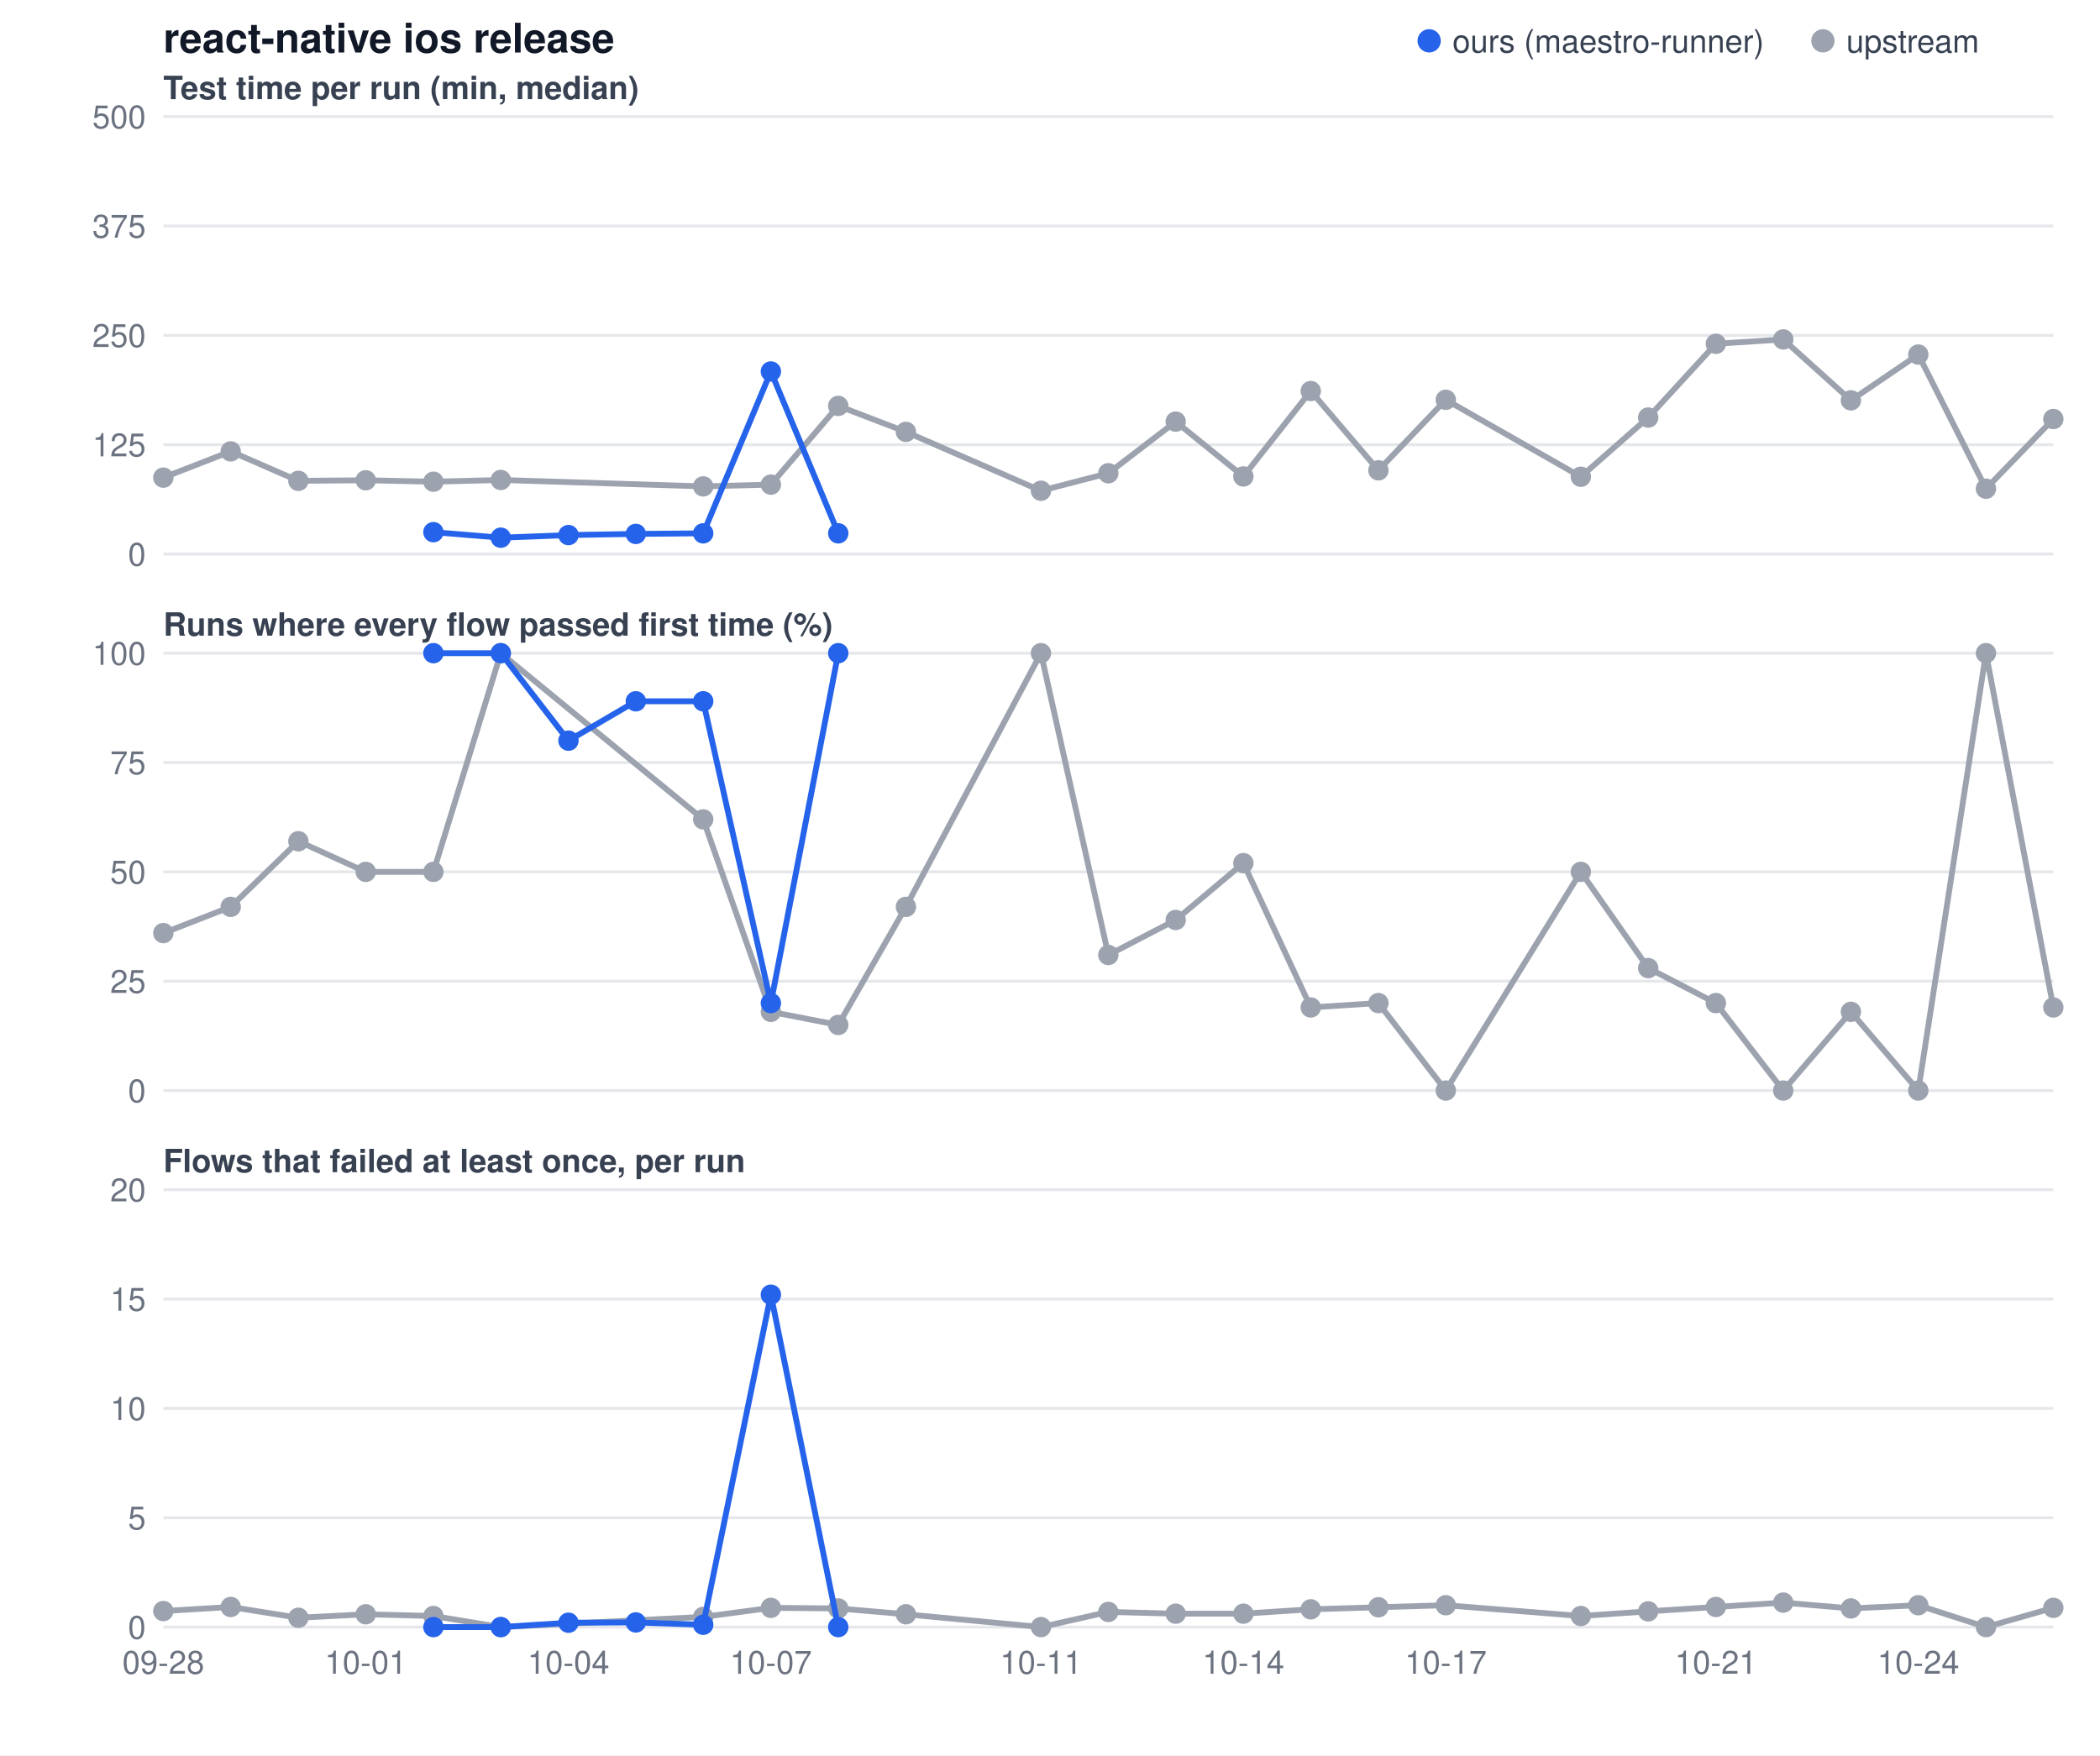
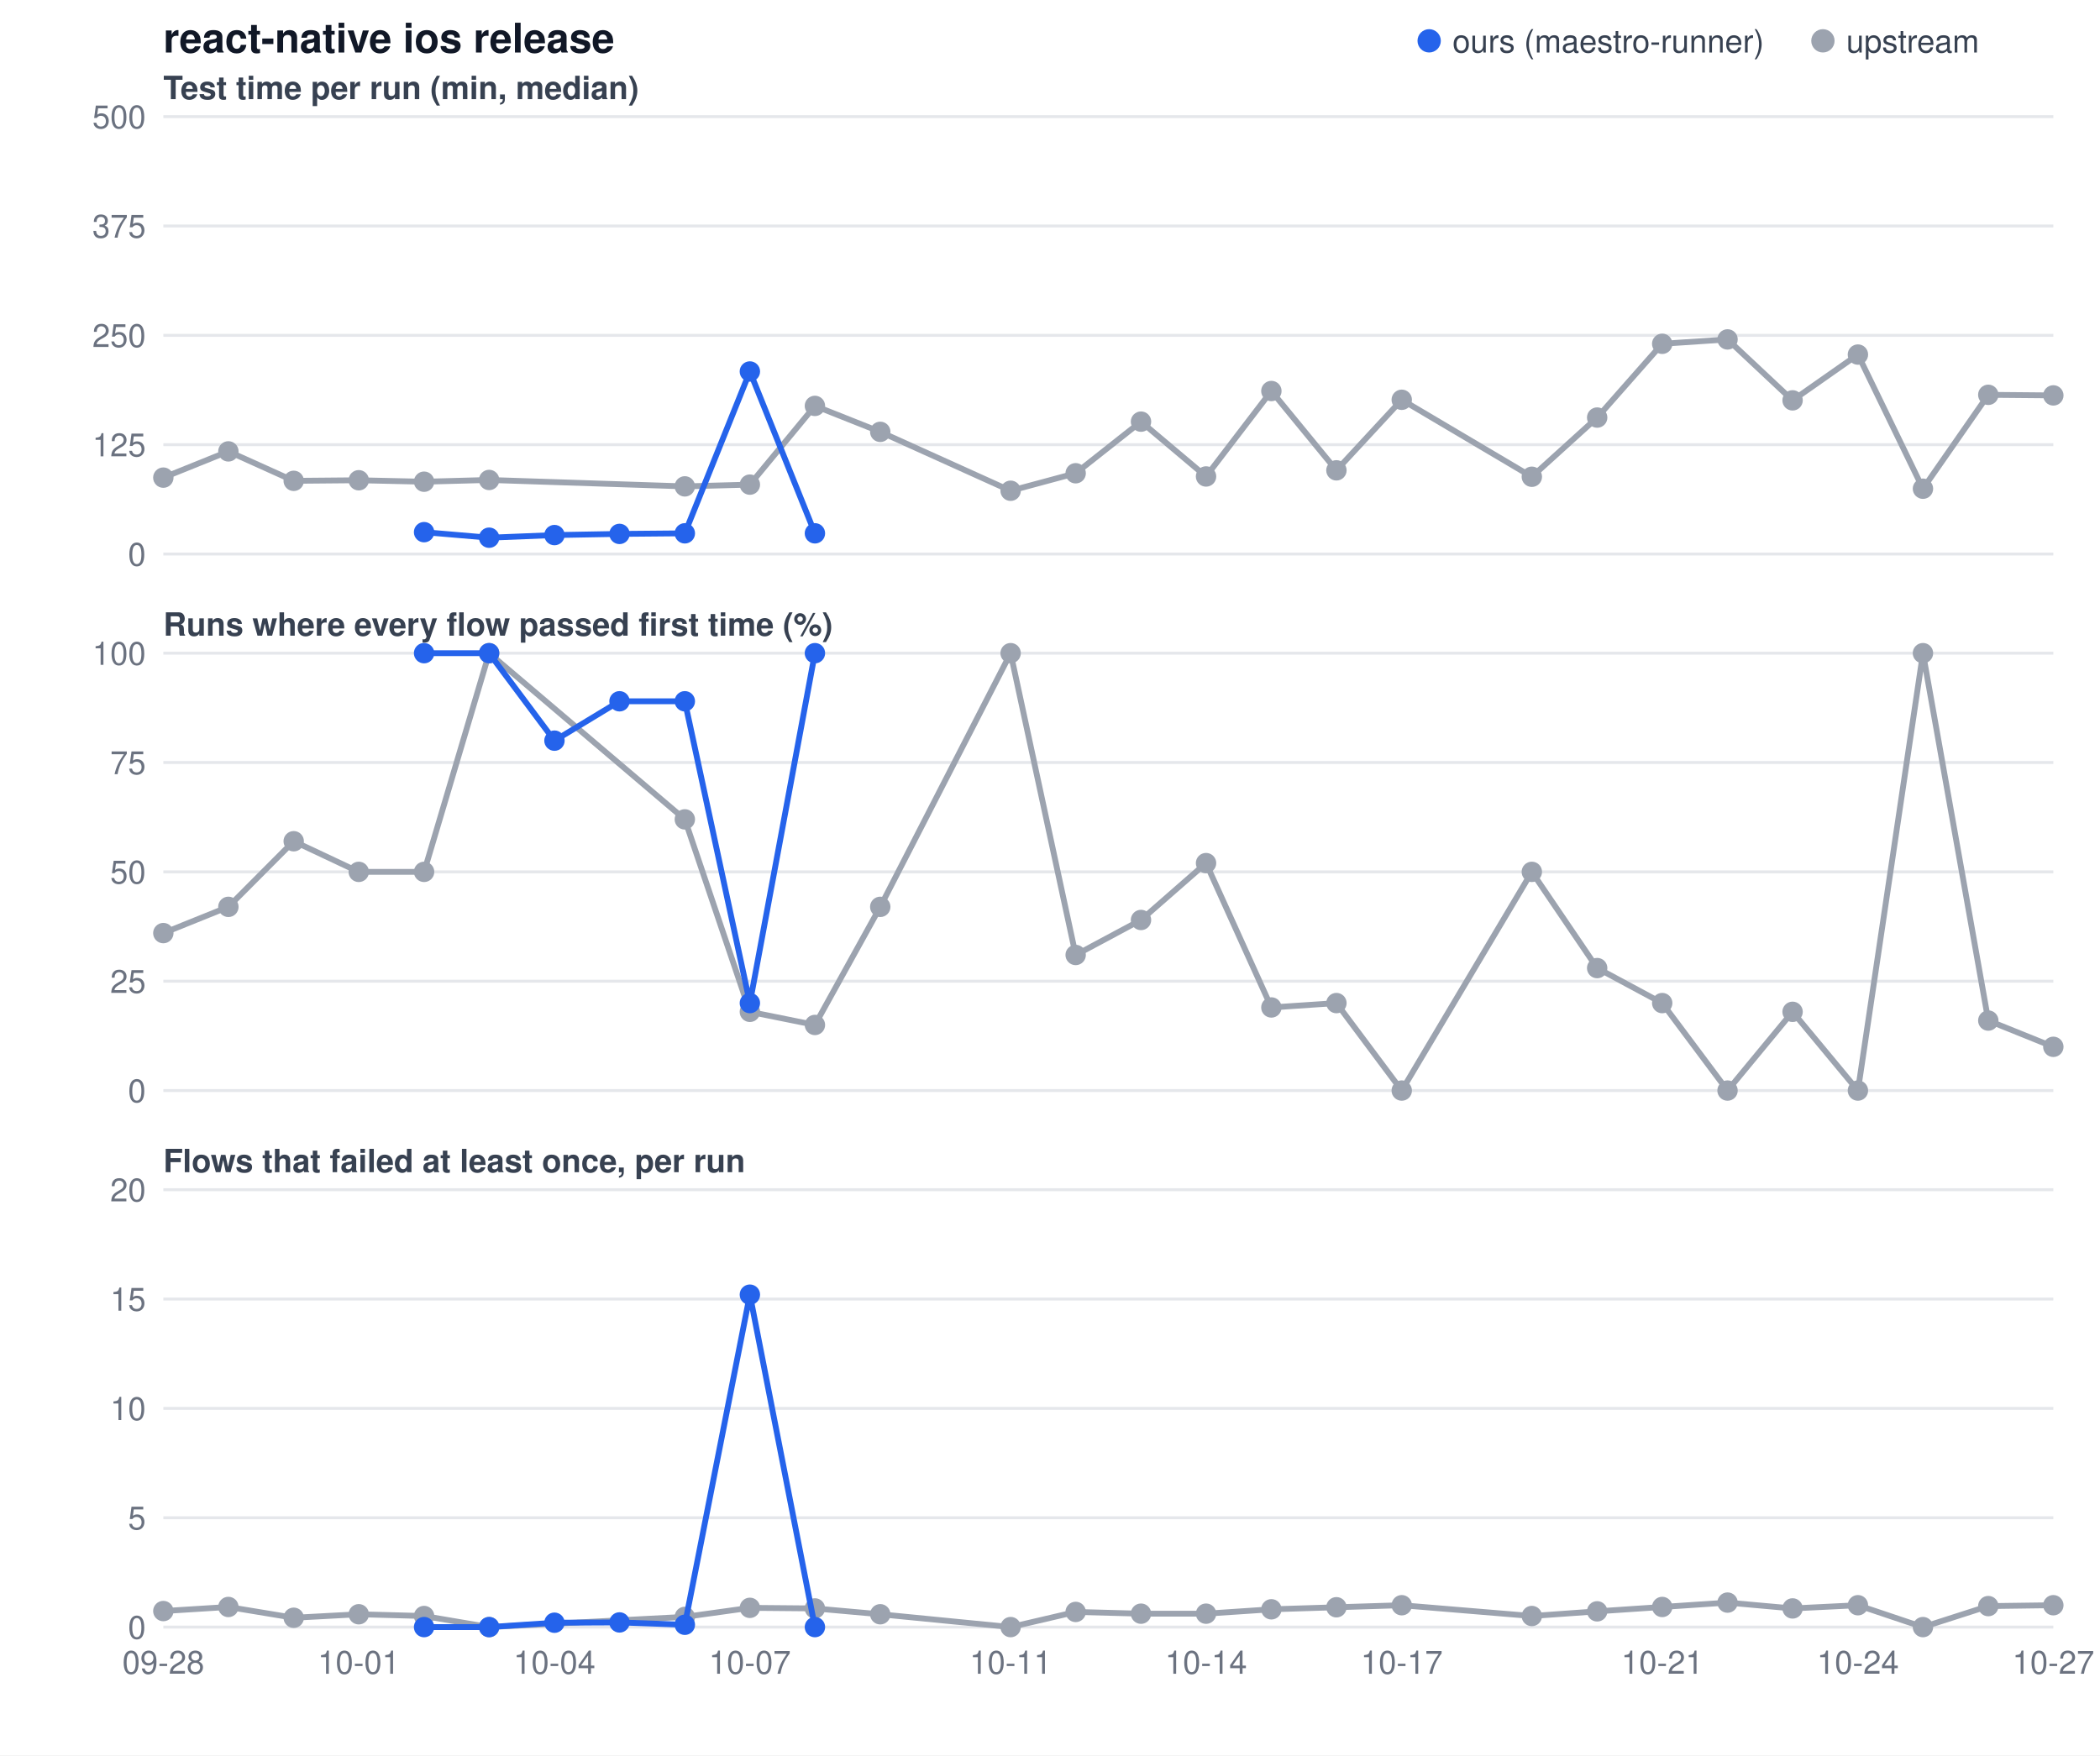
<svg xmlns="http://www.w3.org/2000/svg" width="720" height="602" font-family="-apple-system,Segoe UI,Helvetica,Arial,sans-serif" font-size="11">
  <rect width="100%" height="100%" fill="#ffffff" />
  <text x="56" y="18" font-size="14" font-weight="600" fill="#111827">react-native ios release</text>
  <circle cx="490" cy="14" r="4" fill="#2563eb" />
  <text x="498" y="18" fill="#374151">ours (maestro-runner)</text>
  <circle cx="625" cy="14" r="4" fill="#9ca3af" />
  <text x="633" y="18" fill="#374151">upstream</text>
  <text x="56" y="34" fill="#374151" font-weight="600">Test time per run (min, median)</text>
  <line x1="56" x2="704" y1="190.0" y2="190.0" stroke="#e5e7eb" />
  <text x="50" y="194.0" text-anchor="end" fill="#6b7280">0</text>
  <line x1="56" x2="704" y1="152.5" y2="152.5" stroke="#e5e7eb" />
  <text x="50" y="156.5" text-anchor="end" fill="#6b7280">125</text>
  <line x1="56" x2="704" y1="115.0" y2="115.0" stroke="#e5e7eb" />
  <text x="50" y="119.0" text-anchor="end" fill="#6b7280">250</text>
  <line x1="56" x2="704" y1="77.5" y2="77.5" stroke="#e5e7eb" />
  <text x="50" y="81.5" text-anchor="end" fill="#6b7280">375</text>
  <line x1="56" x2="704" y1="40.0" y2="40.0" stroke="#e5e7eb" />
  <text x="50" y="44.0" text-anchor="end" fill="#6b7280">500</text>
-   <polyline fill="none" stroke="#9ca3af" stroke-width="2" points="56.0,163.8 79.1,154.8 102.3,164.9 125.4,164.7 148.6,165.2 171.7,164.6 241.1,166.8 264.3,166.2 287.4,139.2 310.6,148.1 356.9,168.3 380.0,162.3 403.1,144.6 426.3,163.4 449.4,134.1 472.6,161.3 495.7,137.1 542.0,163.5 565.1,143.2 588.3,117.9 611.4,116.4 634.6,137.3 657.7,121.6 680.9,167.6 704.0,143.7" />
+   <polyline fill="none" stroke="#9ca3af" stroke-width="2" points="56.0,163.8 78.3,154.8 100.7,164.9 123.0,164.7 145.4,165.2 167.7,164.6 234.8,166.8 257.1,166.2 279.4,139.2 301.8,148.1 346.5,168.3 368.8,162.3 391.2,144.6 413.5,163.4 435.9,134.1 458.2,161.3 480.6,137.1 525.2,163.5 547.6,143.2 569.9,117.9 592.3,116.4 614.6,137.3 637.0,121.6 659.3,167.6 681.7,135.4 704.0,135.6" />
  <circle cx="56.0" cy="163.8" r="3.5" fill="#9ca3af" />
-   <circle cx="79.1" cy="154.8" r="3.5" fill="#9ca3af" />
-   <circle cx="102.3" cy="164.9" r="3.5" fill="#9ca3af" />
-   <circle cx="125.4" cy="164.7" r="3.5" fill="#9ca3af" />
-   <circle cx="148.6" cy="165.2" r="3.5" fill="#9ca3af" />
-   <circle cx="171.7" cy="164.6" r="3.5" fill="#9ca3af" />
-   <circle cx="241.1" cy="166.8" r="3.5" fill="#9ca3af" />
-   <circle cx="264.3" cy="166.2" r="3.5" fill="#9ca3af" />
-   <circle cx="287.4" cy="139.2" r="3.5" fill="#9ca3af" />
-   <circle cx="310.6" cy="148.1" r="3.5" fill="#9ca3af" />
-   <circle cx="356.9" cy="168.3" r="3.5" fill="#9ca3af" />
-   <circle cx="380.0" cy="162.3" r="3.5" fill="#9ca3af" />
-   <circle cx="403.1" cy="144.6" r="3.5" fill="#9ca3af" />
-   <circle cx="426.3" cy="163.4" r="3.5" fill="#9ca3af" />
-   <circle cx="449.4" cy="134.1" r="3.5" fill="#9ca3af" />
-   <circle cx="472.6" cy="161.3" r="3.5" fill="#9ca3af" />
-   <circle cx="495.7" cy="137.1" r="3.5" fill="#9ca3af" />
-   <circle cx="542.0" cy="163.5" r="3.5" fill="#9ca3af" />
-   <circle cx="565.1" cy="143.2" r="3.5" fill="#9ca3af" />
-   <circle cx="588.3" cy="117.9" r="3.5" fill="#9ca3af" />
-   <circle cx="611.4" cy="116.4" r="3.5" fill="#9ca3af" />
-   <circle cx="634.6" cy="137.3" r="3.5" fill="#9ca3af" />
-   <circle cx="657.7" cy="121.6" r="3.5" fill="#9ca3af" />
-   <circle cx="680.9" cy="167.6" r="3.5" fill="#9ca3af" />
-   <circle cx="704.0" cy="143.7" r="3.5" fill="#9ca3af" />
-   <polyline fill="none" stroke="#2563eb" stroke-width="2" points="148.6,182.5 171.7,184.4 194.9,183.5 218.0,183.1 241.1,182.9 264.3,127.4 287.4,182.9" />
-   <circle cx="148.6" cy="182.5" r="3.5" fill="#2563eb" />
-   <circle cx="171.7" cy="184.4" r="3.5" fill="#2563eb" />
-   <circle cx="194.9" cy="183.5" r="3.5" fill="#2563eb" />
-   <circle cx="218.0" cy="183.1" r="3.5" fill="#2563eb" />
-   <circle cx="241.1" cy="182.9" r="3.5" fill="#2563eb" />
-   <circle cx="264.3" cy="127.4" r="3.5" fill="#2563eb" />
-   <circle cx="287.4" cy="182.9" r="3.5" fill="#2563eb" />
+   <circle cx="78.3" cy="154.8" r="3.5" fill="#9ca3af" />
+   <circle cx="100.7" cy="164.9" r="3.5" fill="#9ca3af" />
+   <circle cx="123.0" cy="164.7" r="3.5" fill="#9ca3af" />
+   <circle cx="145.4" cy="165.2" r="3.5" fill="#9ca3af" />
+   <circle cx="167.7" cy="164.6" r="3.5" fill="#9ca3af" />
+   <circle cx="234.8" cy="166.8" r="3.5" fill="#9ca3af" />
+   <circle cx="257.1" cy="166.2" r="3.5" fill="#9ca3af" />
+   <circle cx="279.4" cy="139.2" r="3.5" fill="#9ca3af" />
+   <circle cx="301.8" cy="148.1" r="3.5" fill="#9ca3af" />
+   <circle cx="346.5" cy="168.3" r="3.5" fill="#9ca3af" />
+   <circle cx="368.8" cy="162.3" r="3.5" fill="#9ca3af" />
+   <circle cx="391.2" cy="144.6" r="3.5" fill="#9ca3af" />
+   <circle cx="413.5" cy="163.4" r="3.5" fill="#9ca3af" />
+   <circle cx="435.9" cy="134.1" r="3.5" fill="#9ca3af" />
+   <circle cx="458.2" cy="161.3" r="3.5" fill="#9ca3af" />
+   <circle cx="480.6" cy="137.1" r="3.5" fill="#9ca3af" />
+   <circle cx="525.2" cy="163.5" r="3.5" fill="#9ca3af" />
+   <circle cx="547.6" cy="143.2" r="3.5" fill="#9ca3af" />
+   <circle cx="569.9" cy="117.9" r="3.5" fill="#9ca3af" />
+   <circle cx="592.3" cy="116.4" r="3.5" fill="#9ca3af" />
+   <circle cx="614.6" cy="137.3" r="3.5" fill="#9ca3af" />
+   <circle cx="637.0" cy="121.6" r="3.5" fill="#9ca3af" />
+   <circle cx="659.3" cy="167.6" r="3.5" fill="#9ca3af" />
+   <circle cx="681.7" cy="135.4" r="3.5" fill="#9ca3af" />
+   <circle cx="704.0" cy="135.6" r="3.5" fill="#9ca3af" />
+   <polyline fill="none" stroke="#2563eb" stroke-width="2" points="145.4,182.5 167.7,184.4 190.1,183.5 212.4,183.1 234.8,182.9 257.1,127.4 279.4,182.9" />
+   <circle cx="145.4" cy="182.5" r="3.5" fill="#2563eb" />
+   <circle cx="167.7" cy="184.4" r="3.5" fill="#2563eb" />
+   <circle cx="190.1" cy="183.5" r="3.5" fill="#2563eb" />
+   <circle cx="212.4" cy="183.1" r="3.5" fill="#2563eb" />
+   <circle cx="234.8" cy="182.9" r="3.5" fill="#2563eb" />
+   <circle cx="257.1" cy="127.4" r="3.5" fill="#2563eb" />
+   <circle cx="279.4" cy="182.9" r="3.5" fill="#2563eb" />
  <text x="56" y="218" fill="#374151" font-weight="600">Runs where every flow passed first time (%)</text>
  <line x1="56" x2="704" y1="374.0" y2="374.0" stroke="#e5e7eb" />
  <text x="50" y="378.0" text-anchor="end" fill="#6b7280">0</text>
  <line x1="56" x2="704" y1="336.5" y2="336.5" stroke="#e5e7eb" />
  <text x="50" y="340.5" text-anchor="end" fill="#6b7280">25</text>
  <line x1="56" x2="704" y1="299.0" y2="299.0" stroke="#e5e7eb" />
  <text x="50" y="303.0" text-anchor="end" fill="#6b7280">50</text>
  <line x1="56" x2="704" y1="261.5" y2="261.5" stroke="#e5e7eb" />
  <text x="50" y="265.5" text-anchor="end" fill="#6b7280">75</text>
  <line x1="56" x2="704" y1="224.0" y2="224.0" stroke="#e5e7eb" />
  <text x="50" y="228.0" text-anchor="end" fill="#6b7280">100</text>
-   <polyline fill="none" stroke="#9ca3af" stroke-width="2" points="56.0,320.0 79.1,311.0 102.3,288.5 125.4,299.0 148.6,299.0 171.7,224.0 241.1,281.0 264.3,347.0 287.4,351.5 310.6,311.0 356.9,224.0 380.0,327.5 403.1,315.5 426.3,296.0 449.4,345.5 472.6,344.0 495.7,374.0 542.0,299.0 565.1,332.0 588.3,344.0 611.4,374.0 634.6,347.0 657.7,374.0 680.9,224.0 704.0,345.5" />
+   <polyline fill="none" stroke="#9ca3af" stroke-width="2" points="56.0,320.0 78.3,311.0 100.7,288.5 123.0,299.0 145.4,299.0 167.7,224.0 234.8,281.0 257.1,347.0 279.4,351.5 301.8,311.0 346.5,224.0 368.8,327.5 391.2,315.5 413.5,296.0 435.9,345.5 458.2,344.0 480.6,374.0 525.2,299.0 547.6,332.0 569.9,344.0 592.3,374.0 614.6,347.0 637.0,374.0 659.3,224.0 681.7,350.0 704.0,359.0" />
  <circle cx="56.0" cy="320.0" r="3.5" fill="#9ca3af" />
-   <circle cx="79.1" cy="311.0" r="3.5" fill="#9ca3af" />
-   <circle cx="102.3" cy="288.5" r="3.5" fill="#9ca3af" />
-   <circle cx="125.4" cy="299.0" r="3.5" fill="#9ca3af" />
-   <circle cx="148.6" cy="299.0" r="3.5" fill="#9ca3af" />
-   <circle cx="171.7" cy="224.0" r="3.5" fill="#9ca3af" />
-   <circle cx="241.1" cy="281.0" r="3.5" fill="#9ca3af" />
-   <circle cx="264.3" cy="347.0" r="3.5" fill="#9ca3af" />
-   <circle cx="287.4" cy="351.5" r="3.5" fill="#9ca3af" />
-   <circle cx="310.6" cy="311.0" r="3.5" fill="#9ca3af" />
-   <circle cx="356.9" cy="224.0" r="3.5" fill="#9ca3af" />
-   <circle cx="380.0" cy="327.5" r="3.5" fill="#9ca3af" />
-   <circle cx="403.1" cy="315.5" r="3.5" fill="#9ca3af" />
-   <circle cx="426.3" cy="296.0" r="3.5" fill="#9ca3af" />
-   <circle cx="449.4" cy="345.5" r="3.5" fill="#9ca3af" />
-   <circle cx="472.6" cy="344.0" r="3.5" fill="#9ca3af" />
-   <circle cx="495.7" cy="374.0" r="3.5" fill="#9ca3af" />
-   <circle cx="542.0" cy="299.0" r="3.5" fill="#9ca3af" />
-   <circle cx="565.1" cy="332.0" r="3.5" fill="#9ca3af" />
-   <circle cx="588.3" cy="344.0" r="3.5" fill="#9ca3af" />
-   <circle cx="611.4" cy="374.0" r="3.5" fill="#9ca3af" />
-   <circle cx="634.6" cy="347.0" r="3.5" fill="#9ca3af" />
-   <circle cx="657.7" cy="374.0" r="3.5" fill="#9ca3af" />
-   <circle cx="680.9" cy="224.0" r="3.5" fill="#9ca3af" />
-   <circle cx="704.0" cy="345.5" r="3.5" fill="#9ca3af" />
-   <polyline fill="none" stroke="#2563eb" stroke-width="2" points="148.6,224.0 171.7,224.0 194.9,254.0 218.0,240.5 241.1,240.5 264.3,344.0 287.4,224.0" />
-   <circle cx="148.6" cy="224.0" r="3.5" fill="#2563eb" />
-   <circle cx="171.7" cy="224.0" r="3.5" fill="#2563eb" />
-   <circle cx="194.9" cy="254.0" r="3.5" fill="#2563eb" />
-   <circle cx="218.0" cy="240.5" r="3.5" fill="#2563eb" />
-   <circle cx="241.1" cy="240.5" r="3.5" fill="#2563eb" />
-   <circle cx="264.3" cy="344.0" r="3.5" fill="#2563eb" />
-   <circle cx="287.4" cy="224.0" r="3.5" fill="#2563eb" />
+   <circle cx="78.3" cy="311.0" r="3.5" fill="#9ca3af" />
+   <circle cx="100.7" cy="288.5" r="3.5" fill="#9ca3af" />
+   <circle cx="123.0" cy="299.0" r="3.5" fill="#9ca3af" />
+   <circle cx="145.4" cy="299.0" r="3.5" fill="#9ca3af" />
+   <circle cx="167.7" cy="224.0" r="3.5" fill="#9ca3af" />
+   <circle cx="234.8" cy="281.0" r="3.5" fill="#9ca3af" />
+   <circle cx="257.1" cy="347.0" r="3.5" fill="#9ca3af" />
+   <circle cx="279.4" cy="351.5" r="3.5" fill="#9ca3af" />
+   <circle cx="301.8" cy="311.0" r="3.5" fill="#9ca3af" />
+   <circle cx="346.5" cy="224.0" r="3.5" fill="#9ca3af" />
+   <circle cx="368.8" cy="327.5" r="3.5" fill="#9ca3af" />
+   <circle cx="391.2" cy="315.5" r="3.5" fill="#9ca3af" />
+   <circle cx="413.5" cy="296.0" r="3.5" fill="#9ca3af" />
+   <circle cx="435.9" cy="345.5" r="3.5" fill="#9ca3af" />
+   <circle cx="458.2" cy="344.0" r="3.5" fill="#9ca3af" />
+   <circle cx="480.6" cy="374.0" r="3.5" fill="#9ca3af" />
+   <circle cx="525.2" cy="299.0" r="3.5" fill="#9ca3af" />
+   <circle cx="547.6" cy="332.0" r="3.5" fill="#9ca3af" />
+   <circle cx="569.9" cy="344.0" r="3.5" fill="#9ca3af" />
+   <circle cx="592.3" cy="374.0" r="3.5" fill="#9ca3af" />
+   <circle cx="614.6" cy="347.0" r="3.5" fill="#9ca3af" />
+   <circle cx="637.0" cy="374.0" r="3.5" fill="#9ca3af" />
+   <circle cx="659.3" cy="224.0" r="3.5" fill="#9ca3af" />
+   <circle cx="681.7" cy="350.0" r="3.5" fill="#9ca3af" />
+   <circle cx="704.0" cy="359.0" r="3.5" fill="#9ca3af" />
+   <polyline fill="none" stroke="#2563eb" stroke-width="2" points="145.4,224.0 167.7,224.0 190.1,254.0 212.4,240.5 234.8,240.5 257.1,344.0 279.4,224.0" />
+   <circle cx="145.4" cy="224.0" r="3.5" fill="#2563eb" />
+   <circle cx="167.7" cy="224.0" r="3.5" fill="#2563eb" />
+   <circle cx="190.1" cy="254.0" r="3.5" fill="#2563eb" />
+   <circle cx="212.4" cy="240.5" r="3.5" fill="#2563eb" />
+   <circle cx="234.8" cy="240.5" r="3.5" fill="#2563eb" />
+   <circle cx="257.1" cy="344.0" r="3.5" fill="#2563eb" />
+   <circle cx="279.4" cy="224.0" r="3.5" fill="#2563eb" />
  <text x="56" y="402" fill="#374151" font-weight="600">Flows that failed at least once, per run</text>
  <line x1="56" x2="704" y1="558.0" y2="558.0" stroke="#e5e7eb" />
  <text x="50" y="562.0" text-anchor="end" fill="#6b7280">0</text>
  <line x1="56" x2="704" y1="520.5" y2="520.5" stroke="#e5e7eb" />
  <text x="50" y="524.5" text-anchor="end" fill="#6b7280">5</text>
  <line x1="56" x2="704" y1="483.0" y2="483.0" stroke="#e5e7eb" />
  <text x="50" y="487.0" text-anchor="end" fill="#6b7280">10</text>
  <line x1="56" x2="704" y1="445.5" y2="445.5" stroke="#e5e7eb" />
  <text x="50" y="449.5" text-anchor="end" fill="#6b7280">15</text>
  <line x1="56" x2="704" y1="408.0" y2="408.0" stroke="#e5e7eb" />
  <text x="50" y="412.0" text-anchor="end" fill="#6b7280">20</text>
-   <polyline fill="none" stroke="#9ca3af" stroke-width="2" points="56.0,552.5 79.1,551.1 102.3,554.8 125.4,553.6 148.6,554.2 171.7,558.0 241.1,554.5 264.3,551.4 287.4,551.6 310.6,553.6 356.9,558.0 380.0,552.8 403.1,553.4 426.3,553.4 449.4,551.9 472.6,551.2 495.7,550.5 542.0,554.2 565.1,552.6 588.3,551.1 611.4,549.6 634.6,551.6 657.7,550.5 680.9,558.0 704.0,551.4" />
+   <polyline fill="none" stroke="#9ca3af" stroke-width="2" points="56.0,552.5 78.3,551.1 100.7,554.8 123.0,553.6 145.4,554.2 167.7,558.0 234.8,554.5 257.1,551.4 279.4,551.6 301.8,553.6 346.5,558.0 368.8,552.8 391.2,553.4 413.5,553.4 435.9,551.9 458.2,551.2 480.6,550.5 525.2,554.2 547.6,552.6 569.9,551.1 592.3,549.6 614.6,551.6 637.0,550.5 659.3,558.0 681.7,550.8 704.0,550.5" />
  <circle cx="56.0" cy="552.5" r="3.5" fill="#9ca3af" />
-   <circle cx="79.1" cy="551.1" r="3.5" fill="#9ca3af" />
-   <circle cx="102.3" cy="554.8" r="3.5" fill="#9ca3af" />
-   <circle cx="125.4" cy="553.6" r="3.5" fill="#9ca3af" />
-   <circle cx="148.6" cy="554.2" r="3.5" fill="#9ca3af" />
-   <circle cx="171.7" cy="558.0" r="3.5" fill="#9ca3af" />
-   <circle cx="241.1" cy="554.5" r="3.5" fill="#9ca3af" />
-   <circle cx="264.3" cy="551.4" r="3.5" fill="#9ca3af" />
-   <circle cx="287.4" cy="551.6" r="3.5" fill="#9ca3af" />
-   <circle cx="310.6" cy="553.6" r="3.5" fill="#9ca3af" />
-   <circle cx="356.9" cy="558.0" r="3.5" fill="#9ca3af" />
-   <circle cx="380.0" cy="552.8" r="3.5" fill="#9ca3af" />
-   <circle cx="403.1" cy="553.4" r="3.5" fill="#9ca3af" />
-   <circle cx="426.3" cy="553.4" r="3.5" fill="#9ca3af" />
-   <circle cx="449.4" cy="551.9" r="3.5" fill="#9ca3af" />
-   <circle cx="472.6" cy="551.2" r="3.5" fill="#9ca3af" />
-   <circle cx="495.7" cy="550.5" r="3.5" fill="#9ca3af" />
-   <circle cx="542.0" cy="554.2" r="3.5" fill="#9ca3af" />
-   <circle cx="565.1" cy="552.6" r="3.5" fill="#9ca3af" />
-   <circle cx="588.3" cy="551.1" r="3.5" fill="#9ca3af" />
-   <circle cx="611.4" cy="549.6" r="3.5" fill="#9ca3af" />
-   <circle cx="634.6" cy="551.6" r="3.5" fill="#9ca3af" />
-   <circle cx="657.7" cy="550.5" r="3.5" fill="#9ca3af" />
-   <circle cx="680.9" cy="558.0" r="3.5" fill="#9ca3af" />
-   <circle cx="704.0" cy="551.4" r="3.5" fill="#9ca3af" />
-   <polyline fill="none" stroke="#2563eb" stroke-width="2" points="148.6,558.0 171.7,558.0 194.9,556.5 218.0,556.4 241.1,557.2 264.3,444.0 287.4,558.0" />
-   <circle cx="148.6" cy="558.0" r="3.5" fill="#2563eb" />
-   <circle cx="171.7" cy="558.0" r="3.5" fill="#2563eb" />
-   <circle cx="194.9" cy="556.5" r="3.5" fill="#2563eb" />
-   <circle cx="218.0" cy="556.4" r="3.5" fill="#2563eb" />
-   <circle cx="241.1" cy="557.2" r="3.5" fill="#2563eb" />
-   <circle cx="264.3" cy="444.0" r="3.5" fill="#2563eb" />
-   <circle cx="287.4" cy="558.0" r="3.5" fill="#2563eb" />
+   <circle cx="78.3" cy="551.1" r="3.5" fill="#9ca3af" />
+   <circle cx="100.7" cy="554.8" r="3.5" fill="#9ca3af" />
+   <circle cx="123.0" cy="553.6" r="3.5" fill="#9ca3af" />
+   <circle cx="145.4" cy="554.2" r="3.5" fill="#9ca3af" />
+   <circle cx="167.7" cy="558.0" r="3.5" fill="#9ca3af" />
+   <circle cx="234.8" cy="554.5" r="3.5" fill="#9ca3af" />
+   <circle cx="257.1" cy="551.4" r="3.5" fill="#9ca3af" />
+   <circle cx="279.4" cy="551.6" r="3.5" fill="#9ca3af" />
+   <circle cx="301.8" cy="553.6" r="3.5" fill="#9ca3af" />
+   <circle cx="346.5" cy="558.0" r="3.5" fill="#9ca3af" />
+   <circle cx="368.8" cy="552.8" r="3.5" fill="#9ca3af" />
+   <circle cx="391.2" cy="553.4" r="3.5" fill="#9ca3af" />
+   <circle cx="413.5" cy="553.4" r="3.5" fill="#9ca3af" />
+   <circle cx="435.9" cy="551.9" r="3.5" fill="#9ca3af" />
+   <circle cx="458.2" cy="551.2" r="3.5" fill="#9ca3af" />
+   <circle cx="480.6" cy="550.5" r="3.5" fill="#9ca3af" />
+   <circle cx="525.2" cy="554.2" r="3.5" fill="#9ca3af" />
+   <circle cx="547.6" cy="552.6" r="3.5" fill="#9ca3af" />
+   <circle cx="569.9" cy="551.1" r="3.5" fill="#9ca3af" />
+   <circle cx="592.3" cy="549.6" r="3.5" fill="#9ca3af" />
+   <circle cx="614.6" cy="551.6" r="3.5" fill="#9ca3af" />
+   <circle cx="637.0" cy="550.5" r="3.5" fill="#9ca3af" />
+   <circle cx="659.3" cy="558.0" r="3.5" fill="#9ca3af" />
+   <circle cx="681.7" cy="550.8" r="3.5" fill="#9ca3af" />
+   <circle cx="704.0" cy="550.5" r="3.5" fill="#9ca3af" />
+   <polyline fill="none" stroke="#2563eb" stroke-width="2" points="145.4,558.0 167.7,558.0 190.1,556.5 212.4,556.4 234.8,557.2 257.1,444.0 279.4,558.0" />
+   <circle cx="145.4" cy="558.0" r="3.5" fill="#2563eb" />
+   <circle cx="167.7" cy="558.0" r="3.5" fill="#2563eb" />
+   <circle cx="190.1" cy="556.5" r="3.5" fill="#2563eb" />
+   <circle cx="212.4" cy="556.4" r="3.5" fill="#2563eb" />
+   <circle cx="234.8" cy="557.2" r="3.5" fill="#2563eb" />
+   <circle cx="257.1" cy="444.0" r="3.5" fill="#2563eb" />
+   <circle cx="279.4" cy="558.0" r="3.5" fill="#2563eb" />
  <text x="56.0" y="574" text-anchor="middle" fill="#6b7280">09-28</text>
-   <text x="125.4" y="574" text-anchor="middle" fill="#6b7280">10-01</text>
-   <text x="194.9" y="574" text-anchor="middle" fill="#6b7280">10-04</text>
-   <text x="264.3" y="574" text-anchor="middle" fill="#6b7280">10-07</text>
-   <text x="356.9" y="574" text-anchor="middle" fill="#6b7280">10-11</text>
-   <text x="426.3" y="574" text-anchor="middle" fill="#6b7280">10-14</text>
-   <text x="495.7" y="574" text-anchor="middle" fill="#6b7280">10-17</text>
-   <text x="588.3" y="574" text-anchor="middle" fill="#6b7280">10-21</text>
-   <text x="657.7" y="574" text-anchor="middle" fill="#6b7280">10-24</text>
+   <text x="123.0" y="574" text-anchor="middle" fill="#6b7280">10-01</text>
+   <text x="190.1" y="574" text-anchor="middle" fill="#6b7280">10-04</text>
+   <text x="257.1" y="574" text-anchor="middle" fill="#6b7280">10-07</text>
+   <text x="346.5" y="574" text-anchor="middle" fill="#6b7280">10-11</text>
+   <text x="413.5" y="574" text-anchor="middle" fill="#6b7280">10-14</text>
+   <text x="480.6" y="574" text-anchor="middle" fill="#6b7280">10-17</text>
+   <text x="569.9" y="574" text-anchor="middle" fill="#6b7280">10-21</text>
+   <text x="637.0" y="574" text-anchor="middle" fill="#6b7280">10-24</text>
+   <text x="704.0" y="574" text-anchor="middle" fill="#6b7280">10-27</text>
</svg>
